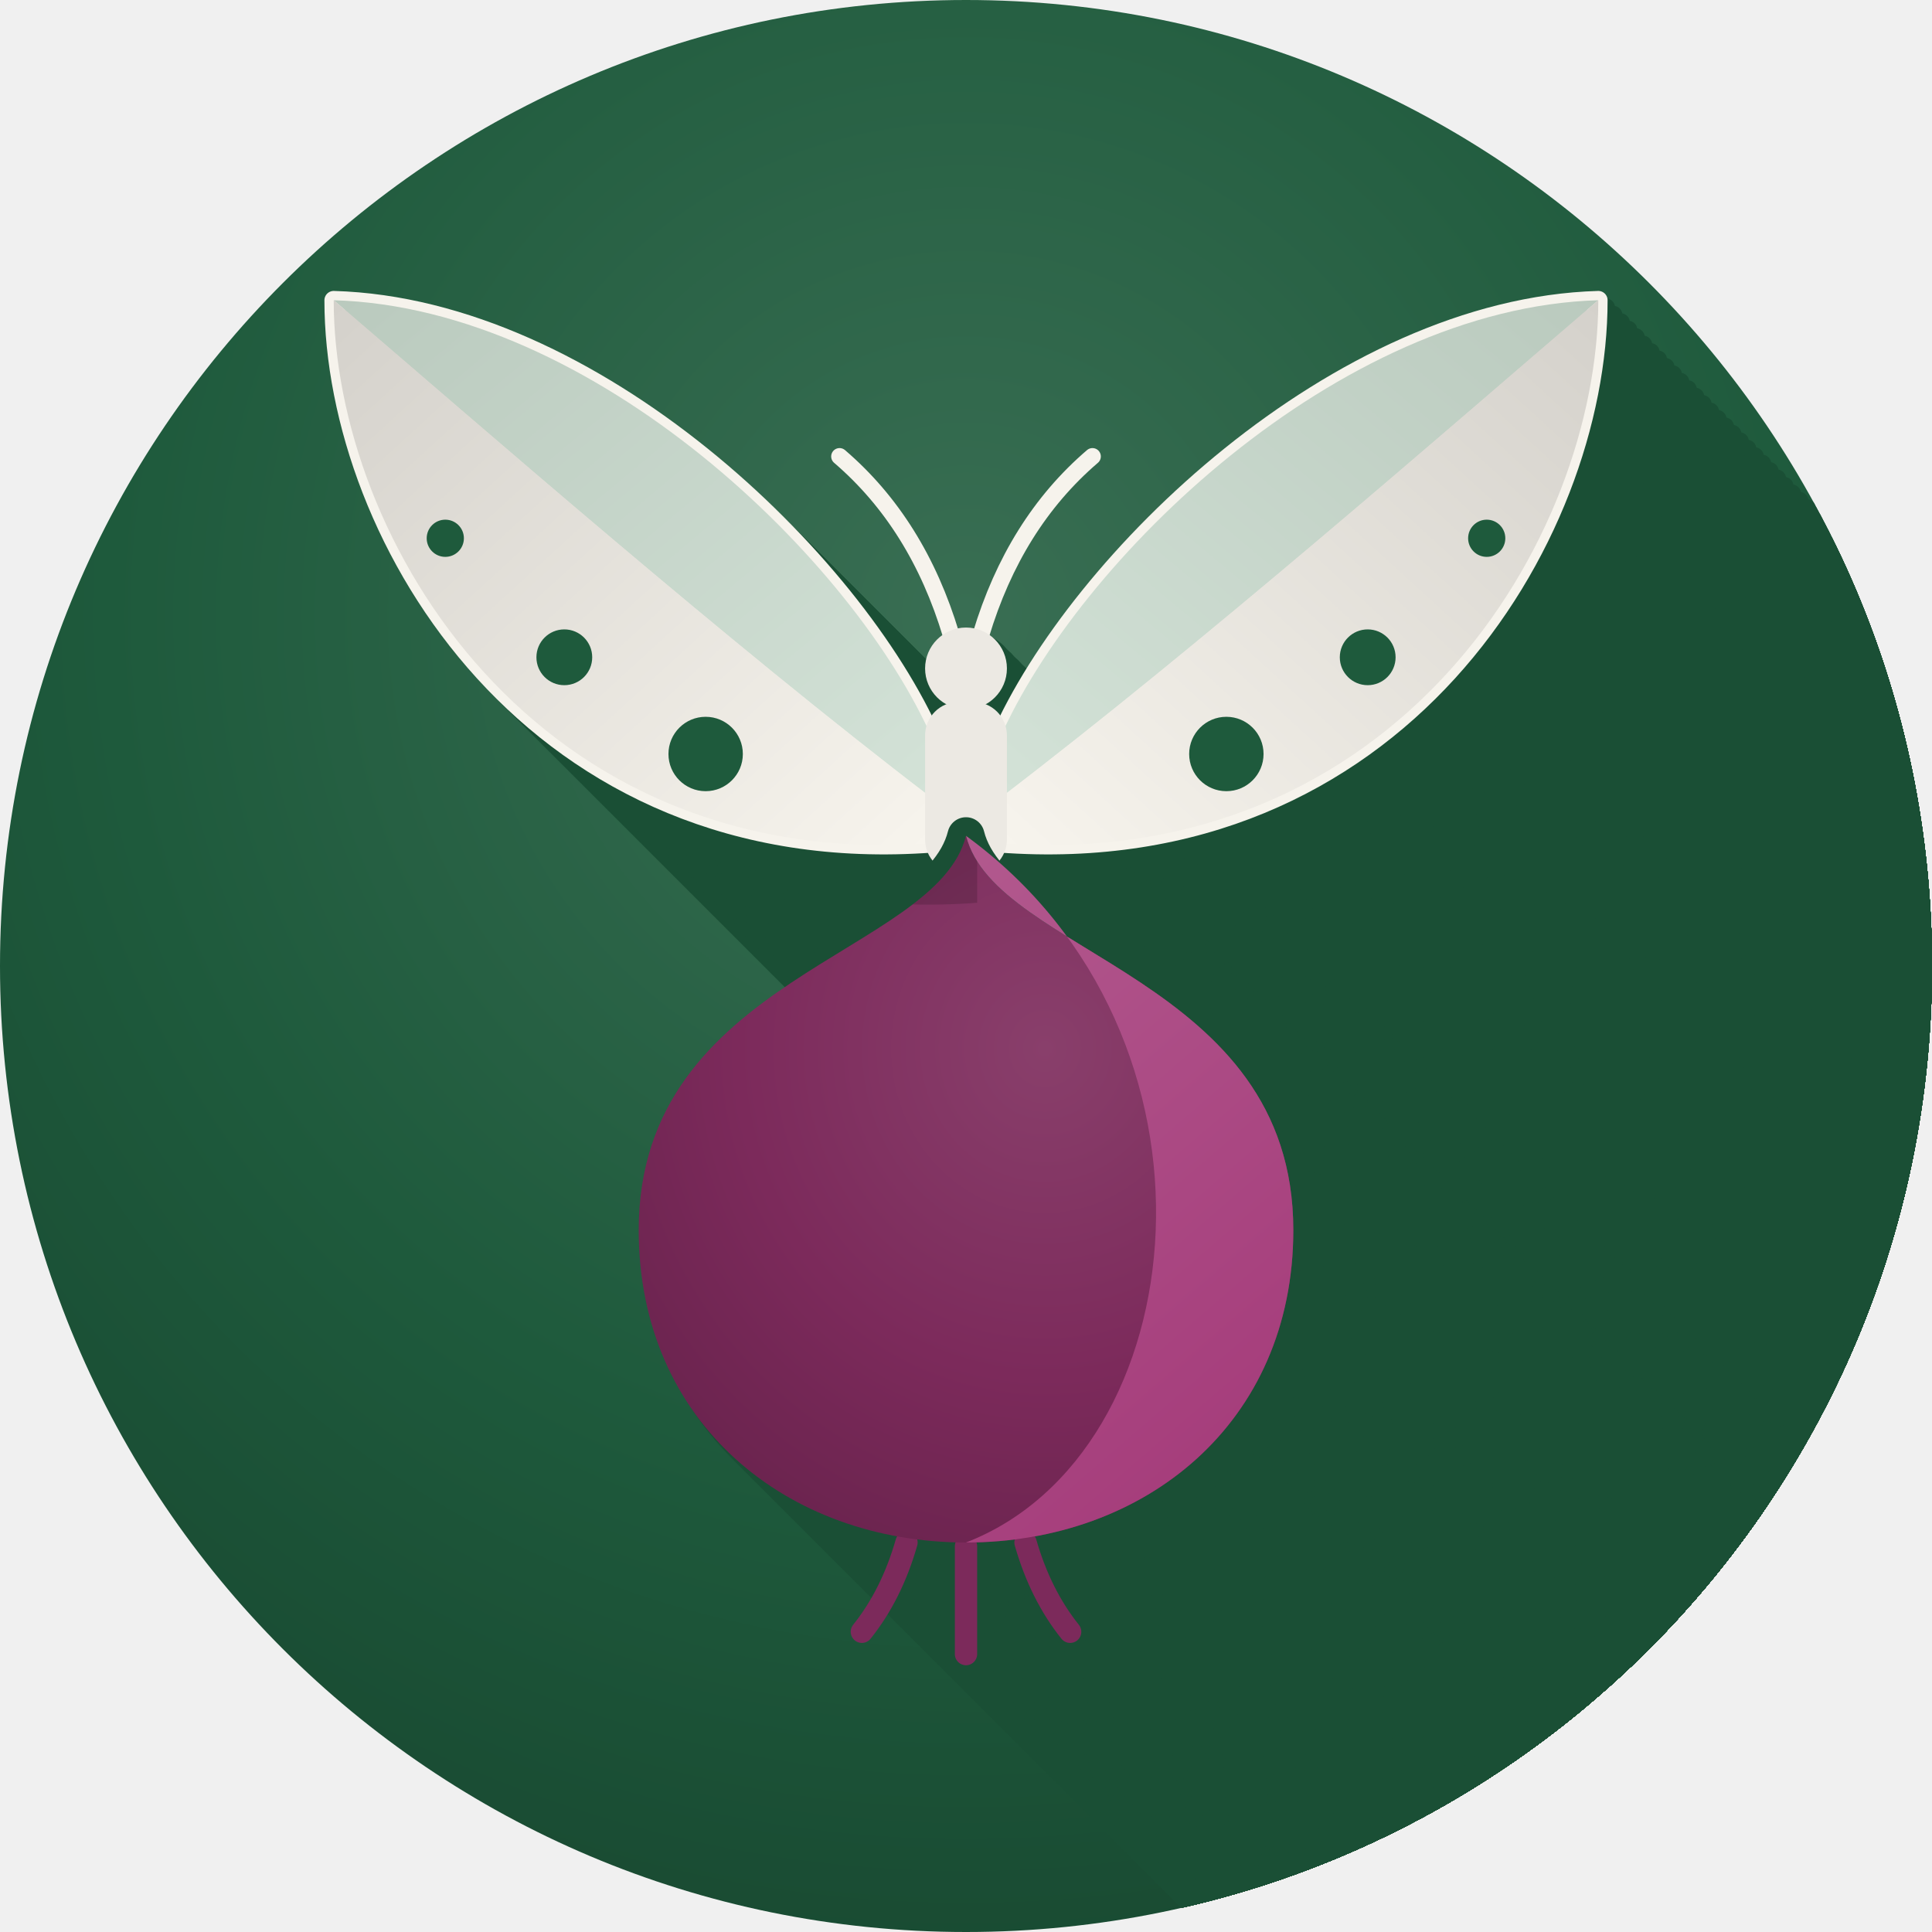
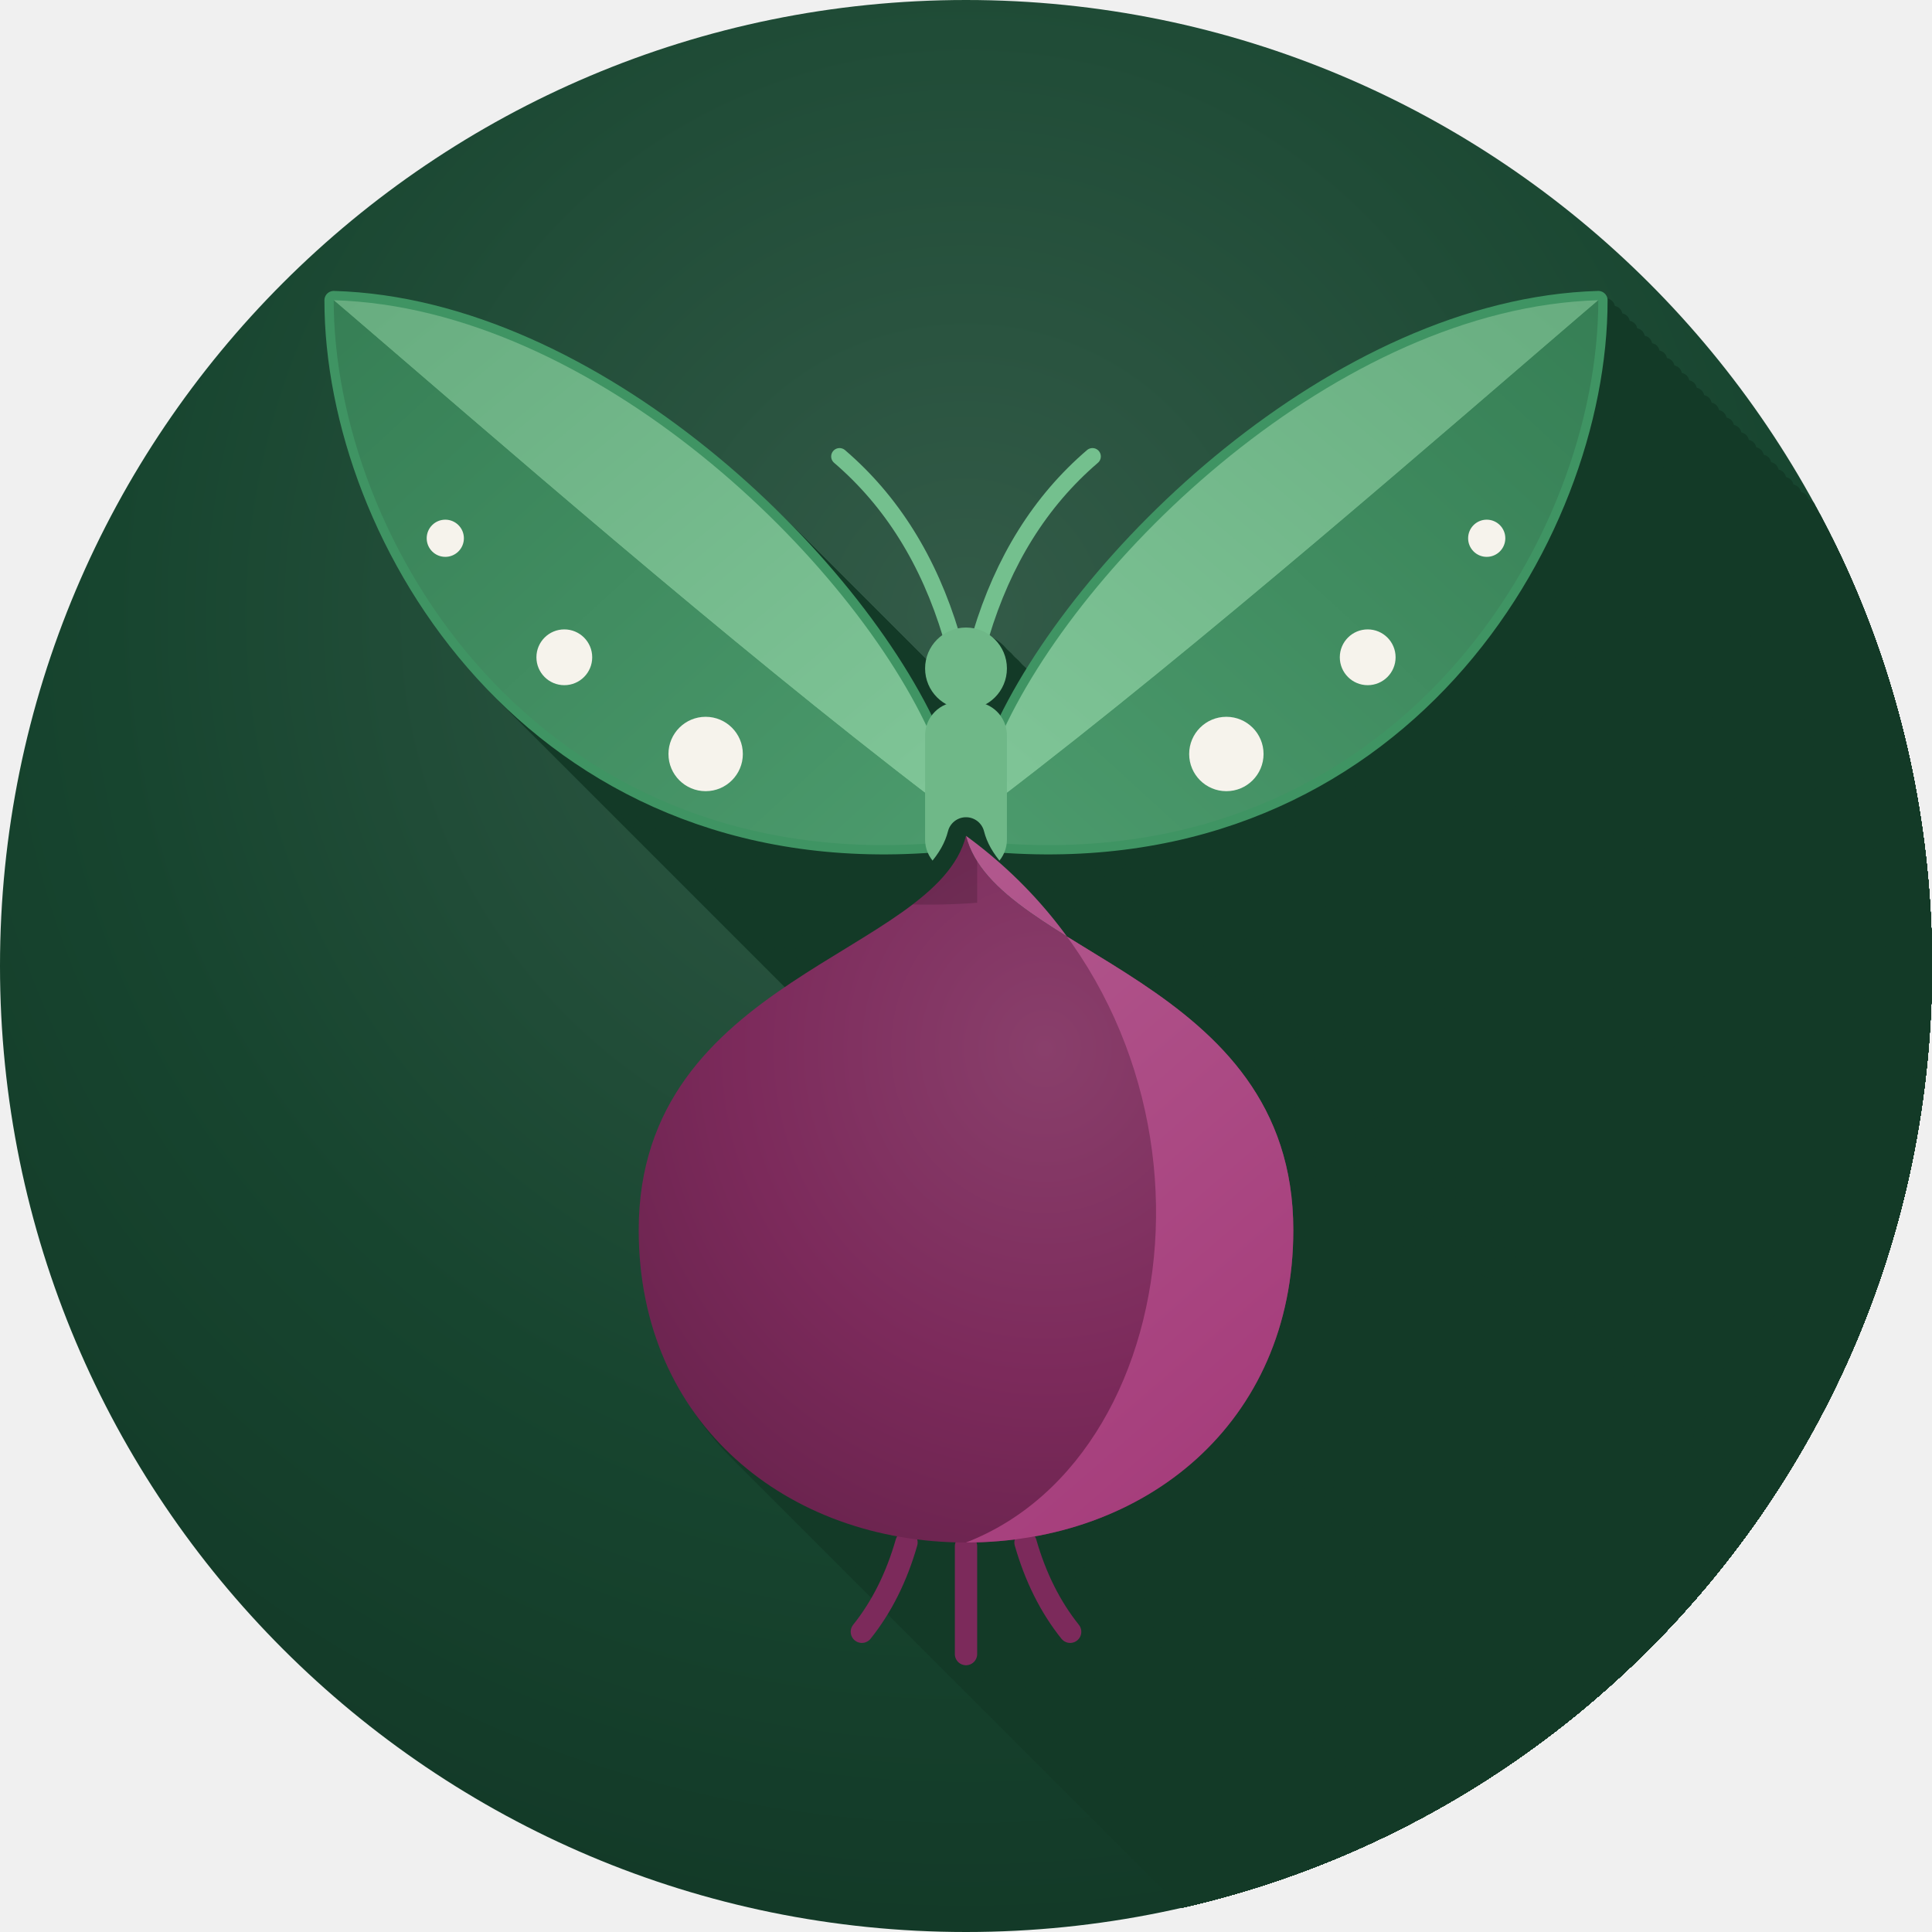
<svg xmlns="http://www.w3.org/2000/svg" viewBox="0 0 512 512" width="512" height="512">
  <defs>
    <radialGradient id="gD" cx="0.5" cy="0.32" r="0.8">
-       <stop offset="0" stop-color="#396E53" />
-       <stop offset="0.55" stop-color="#1E5A3C" />
-       <stop offset="1" stop-color="#17442E" />
+       <stop offset="0" stop-color="#335B48" />
+       <stop offset="0.55" stop-color="#17452F" />
+       <stop offset="1" stop-color="#113424" />
    </radialGradient>
  </defs>
  <circle cx="256.0" cy="256.0" r="256.0" fill="url(#gD)" />
  <defs>
    <clipPath id="cD">
      <circle cx="256.0" cy="256.0" r="256.0" />
    </clipPath>
  </defs>
  <g clip-path="url(#cD)">
    <g transform="translate(3.67 -15.06) scale(0.98567)">
      <defs>
        <linearGradient id="gWd" x1="1" y1="1" x2="0" y2="0">
-           <stop offset="0" stop-color="#F7F4ED" />
-           <stop offset="1" stop-color="#D4D1CB" />
+           <stop offset="0" stop-color="#4B9A6C" />
+           <stop offset="1" stop-color="#367F55" />
        </linearGradient>
        <linearGradient id="gWl" x1="1" y1="1" x2="0" y2="0">
-           <stop offset="0" stop-color="#D3E2D7" />
-           <stop offset="1" stop-color="#BACABE" />
+           <stop offset="0" stop-color="#7FC597" />
+           <stop offset="1" stop-color="#68AD80" />
        </linearGradient>
        <radialGradient id="gB" cx="0.62" cy="0.30" r="0.85">
          <stop offset="0" stop-color="#893F6B" />
          <stop offset="0.55" stop-color="#7C2A5B" />
          <stop offset="1" stop-color="#66224B" />
        </radialGradient>
        <linearGradient id="gBl" x1="0" y1="0" x2="0.4" y2="1">
          <stop offset="0" stop-color="#B2598E" />
          <stop offset="1" stop-color="#A63E7C" />
        </linearGradient>
        <radialGradient id="gS" cx="0.5" cy="0" r="0.6">
          <stop offset="0" stop-color="#000" stop-opacity="0.22" />
          <stop offset="1" stop-color="#000" stop-opacity="0" />
        </radialGradient>
        <radialGradient id="gH" cx="0.68" cy="0.28" r="0.35">
          <stop offset="0" stop-color="#FFF" stop-opacity="0.16" />
          <stop offset="1" stop-color="#FFF" stop-opacity="0" />
        </radialGradient>
        <clipPath id="cB">
          <path d="M 256 240 C 264 272, 344 278, 344 346 C 344 398, 304 430, 256 430 C 208 430, 168 398, 168 346 C 168 278, 248 272, 256 240 Z" />
        </clipPath>
        <g id="silW">
          <path d="M 247 214 C 226 166, 156 98, 86 96 C 86 160, 140 250, 247 242 Z" stroke-width="5" stroke-linejoin="round" />
          <g transform="translate(512 0) scale(-1 1)">
            <path d="M 247 214 C 226 166, 156 98, 86 96 C 86 160, 140 250, 247 242 Z" stroke-width="5" stroke-linejoin="round" />
          </g>
        </g>
        <g id="sil">
          <use href="#silW" />
          <rect x="245" y="204" width="22" height="46" rx="9" />
          <path d="M 256 240 C 264 272, 344 278, 344 346 C 344 398, 304 430, 256 430 C 208 430, 168 398, 168 346 C 168 278, 248 272, 256 240 Z" />
          <circle cx="256" cy="195" r="11" />
        </g>
        <mask id="mW" maskUnits="userSpaceOnUse" x="0" y="0" width="512" height="512">
          <rect width="512" height="512" fill="#fff" />
          <path d="M 256 240 C 264 272, 344 278, 344 346 C 344 398, 304 430, 256 430 C 208 430, 168 398, 168 346 C 168 278, 248 272, 256 240 Z" fill="#000" stroke="#000" stroke-width="10" stroke-linejoin="round" />
        </mask>
      </defs>
-       <g fill="#1A4F35" stroke="#1A4F35">
+       <g fill="#133A27" stroke="#133A27">
        <use href="#sil" transform="translate(2 2)" />
        <use href="#sil" transform="translate(4 4)" />
        <use href="#sil" transform="translate(6 6)" />
        <use href="#sil" transform="translate(8 8)" />
        <use href="#sil" transform="translate(10 10)" />
        <use href="#sil" transform="translate(12 12)" />
        <use href="#sil" transform="translate(14 14)" />
        <use href="#sil" transform="translate(16 16)" />
        <use href="#sil" transform="translate(18 18)" />
        <use href="#sil" transform="translate(20 20)" />
        <use href="#sil" transform="translate(22 22)" />
        <use href="#sil" transform="translate(24 24)" />
        <use href="#sil" transform="translate(26 26)" />
        <use href="#sil" transform="translate(28 28)" />
        <use href="#sil" transform="translate(30 30)" />
        <use href="#sil" transform="translate(32 32)" />
        <use href="#sil" transform="translate(34 34)" />
        <use href="#sil" transform="translate(36 36)" />
        <use href="#sil" transform="translate(38 38)" />
        <use href="#sil" transform="translate(40 40)" />
        <use href="#sil" transform="translate(42 42)" />
        <use href="#sil" transform="translate(44 44)" />
        <use href="#sil" transform="translate(46 46)" />
        <use href="#sil" transform="translate(48 48)" />
        <use href="#sil" transform="translate(50 50)" />
        <use href="#sil" transform="translate(52 52)" />
        <use href="#sil" transform="translate(54 54)" />
        <use href="#sil" transform="translate(56 56)" />
        <use href="#sil" transform="translate(58 58)" />
        <use href="#sil" transform="translate(60 60)" />
        <use href="#sil" transform="translate(62 62)" />
        <use href="#sil" transform="translate(64 64)" />
        <use href="#sil" transform="translate(66 66)" />
        <use href="#sil" transform="translate(68 68)" />
        <use href="#sil" transform="translate(70 70)" />
        <use href="#sil" transform="translate(72 72)" />
        <use href="#sil" transform="translate(74 74)" />
        <use href="#sil" transform="translate(76 76)" />
        <use href="#sil" transform="translate(78 78)" />
        <use href="#sil" transform="translate(80 80)" />
        <use href="#sil" transform="translate(82 82)" />
        <use href="#sil" transform="translate(84 84)" />
        <use href="#sil" transform="translate(86 86)" />
        <use href="#sil" transform="translate(88 88)" />
        <use href="#sil" transform="translate(90 90)" />
        <use href="#sil" transform="translate(92 92)" />
        <use href="#sil" transform="translate(94 94)" />
        <use href="#sil" transform="translate(96 96)" />
        <use href="#sil" transform="translate(98 98)" />
        <use href="#sil" transform="translate(100 100)" />
        <use href="#sil" transform="translate(102 102)" />
        <use href="#sil" transform="translate(104 104)" />
        <use href="#sil" transform="translate(106 106)" />
        <use href="#sil" transform="translate(108 108)" />
        <use href="#sil" transform="translate(110 110)" />
        <use href="#sil" transform="translate(112 112)" />
        <use href="#sil" transform="translate(114 114)" />
        <use href="#sil" transform="translate(116 116)" />
        <use href="#sil" transform="translate(118 118)" />
        <use href="#sil" transform="translate(120 120)" />
        <use href="#sil" transform="translate(122 122)" />
        <use href="#sil" transform="translate(124 124)" />
        <use href="#sil" transform="translate(126 126)" />
        <use href="#sil" transform="translate(128 128)" />
        <use href="#sil" transform="translate(130 130)" />
        <use href="#sil" transform="translate(132 132)" />
        <use href="#sil" transform="translate(134 134)" />
        <use href="#sil" transform="translate(136 136)" />
        <use href="#sil" transform="translate(138 138)" />
        <use href="#sil" transform="translate(140 140)" />
        <use href="#sil" transform="translate(142 142)" />
        <use href="#sil" transform="translate(144 144)" />
        <use href="#sil" transform="translate(146 146)" />
        <use href="#sil" transform="translate(148 148)" />
        <use href="#sil" transform="translate(150 150)" />
        <use href="#sil" transform="translate(152 152)" />
        <use href="#sil" transform="translate(154 154)" />
        <use href="#sil" transform="translate(156 156)" />
        <use href="#sil" transform="translate(158 158)" />
        <use href="#sil" transform="translate(160 160)" />
        <use href="#sil" transform="translate(162 162)" />
        <use href="#sil" transform="translate(164 164)" />
        <use href="#sil" transform="translate(166 166)" />
        <use href="#sil" transform="translate(168 168)" />
        <use href="#sil" transform="translate(170 170)" />
        <use href="#sil" transform="translate(172 172)" />
        <use href="#sil" transform="translate(174 174)" />
        <use href="#sil" transform="translate(176 176)" />
        <use href="#sil" transform="translate(178 178)" />
        <use href="#sil" transform="translate(180 180)" />
        <use href="#sil" transform="translate(182 182)" />
        <use href="#sil" transform="translate(184 184)" />
        <use href="#sil" transform="translate(186 186)" />
        <use href="#sil" transform="translate(188 188)" />
        <use href="#sil" transform="translate(190 190)" />
        <use href="#sil" transform="translate(192 192)" />
        <use href="#sil" transform="translate(194 194)" />
        <use href="#sil" transform="translate(196 196)" />
        <use href="#sil" transform="translate(198 198)" />
        <use href="#sil" transform="translate(200 200)" />
        <use href="#sil" transform="translate(202 202)" />
        <use href="#sil" transform="translate(204 204)" />
        <use href="#sil" transform="translate(206 206)" />
        <use href="#sil" transform="translate(208 208)" />
        <use href="#sil" transform="translate(210 210)" />
        <use href="#sil" transform="translate(212 212)" />
        <use href="#sil" transform="translate(214 214)" />
        <use href="#sil" transform="translate(216 216)" />
        <use href="#sil" transform="translate(218 218)" />
        <use href="#sil" transform="translate(220 220)" />
        <use href="#sil" transform="translate(222 222)" />
        <use href="#sil" transform="translate(224 224)" />
        <use href="#sil" transform="translate(226 226)" />
        <use href="#sil" transform="translate(228 228)" />
        <use href="#sil" transform="translate(230 230)" />
        <use href="#sil" transform="translate(232 232)" />
        <use href="#sil" transform="translate(234 234)" />
        <use href="#sil" transform="translate(236 236)" />
        <use href="#sil" transform="translate(238 238)" />
        <use href="#sil" transform="translate(240 240)" />
        <use href="#sil" transform="translate(242 242)" />
        <use href="#sil" transform="translate(244 244)" />
        <use href="#sil" transform="translate(246 246)" />
        <use href="#sil" transform="translate(248 248)" />
        <use href="#sil" transform="translate(250 250)" />
        <use href="#sil" transform="translate(252 252)" />
        <use href="#sil" transform="translate(254 254)" />
        <use href="#sil" transform="translate(256 256)" />
        <use href="#sil" transform="translate(258 258)" />
        <use href="#sil" transform="translate(260 260)" />
        <use href="#sil" transform="translate(262 262)" />
        <use href="#sil" transform="translate(264 264)" />
        <use href="#sil" transform="translate(266 266)" />
        <use href="#sil" transform="translate(268 268)" />
        <use href="#sil" transform="translate(270 270)" />
        <use href="#sil" transform="translate(272 272)" />
        <use href="#sil" transform="translate(274 274)" />
        <use href="#sil" transform="translate(276 276)" />
        <use href="#sil" transform="translate(278 278)" />
        <use href="#sil" transform="translate(280 280)" />
        <use href="#sil" transform="translate(282 282)" />
        <use href="#sil" transform="translate(284 284)" />
        <use href="#sil" transform="translate(286 286)" />
        <use href="#sil" transform="translate(288 288)" />
        <use href="#sil" transform="translate(290 290)" />
        <use href="#sil" transform="translate(292 292)" />
        <use href="#sil" transform="translate(294 294)" />
        <use href="#sil" transform="translate(296 296)" />
        <use href="#sil" transform="translate(298 298)" />
        <use href="#sil" transform="translate(300 300)" />
        <use href="#sil" transform="translate(302 302)" />
        <use href="#sil" transform="translate(304 304)" />
        <use href="#sil" transform="translate(306 306)" />
        <use href="#sil" transform="translate(308 308)" />
        <use href="#sil" transform="translate(310 310)" />
        <use href="#sil" transform="translate(312 312)" />
        <use href="#sil" transform="translate(314 314)" />
        <use href="#sil" transform="translate(316 316)" />
        <use href="#sil" transform="translate(318 318)" />
        <use href="#sil" transform="translate(320 320)" />
        <use href="#sil" transform="translate(322 322)" />
        <use href="#sil" transform="translate(324 324)" />
        <use href="#sil" transform="translate(326 326)" />
        <use href="#sil" transform="translate(328 328)" />
        <use href="#sil" transform="translate(330 330)" />
        <use href="#sil" transform="translate(332 332)" />
        <use href="#sil" transform="translate(334 334)" />
        <use href="#sil" transform="translate(336 336)" />
        <use href="#sil" transform="translate(338 338)" />
        <use href="#sil" transform="translate(340 340)" />
        <use href="#sil" transform="translate(342 342)" />
        <use href="#sil" transform="translate(344 344)" />
        <use href="#sil" transform="translate(346 346)" />
        <use href="#sil" transform="translate(348 348)" />
        <use href="#sil" transform="translate(350 350)" />
        <use href="#sil" transform="translate(352 352)" />
        <use href="#sil" transform="translate(354 354)" />
        <use href="#sil" transform="translate(356 356)" />
        <use href="#sil" transform="translate(358 358)" />
        <use href="#sil" transform="translate(360 360)" />
        <use href="#sil" transform="translate(362 362)" />
        <use href="#sil" transform="translate(364 364)" />
        <use href="#sil" transform="translate(366 366)" />
        <use href="#sil" transform="translate(368 368)" />
        <use href="#sil" transform="translate(370 370)" />
        <use href="#sil" transform="translate(372 372)" />
        <use href="#sil" transform="translate(374 374)" />
        <use href="#sil" transform="translate(376 376)" />
        <use href="#sil" transform="translate(378 378)" />
        <use href="#sil" transform="translate(380 380)" />
        <use href="#sil" transform="translate(382 382)" />
        <use href="#sil" transform="translate(384 384)" />
        <use href="#sil" transform="translate(386 386)" />
        <use href="#sil" transform="translate(388 388)" />
        <use href="#sil" transform="translate(390 390)" />
        <use href="#sil" transform="translate(392 392)" />
        <use href="#sil" transform="translate(394 394)" />
        <use href="#sil" transform="translate(396 396)" />
        <use href="#sil" transform="translate(398 398)" />
        <use href="#sil" transform="translate(400 400)" />
        <use href="#sil" transform="translate(402 402)" />
        <use href="#sil" transform="translate(404 404)" />
        <use href="#sil" transform="translate(406 406)" />
        <use href="#sil" transform="translate(408 408)" />
        <use href="#sil" transform="translate(410 410)" />
        <use href="#sil" transform="translate(412 412)" />
        <use href="#sil" transform="translate(414 414)" />
        <use href="#sil" transform="translate(416 416)" />
        <use href="#sil" transform="translate(418 418)" />
        <use href="#sil" transform="translate(420 420)" />
        <use href="#sil" transform="translate(422 422)" />
        <use href="#sil" transform="translate(424 424)" />
        <use href="#sil" transform="translate(426 426)" />
        <use href="#sil" transform="translate(428 428)" />
        <use href="#sil" transform="translate(430 430)" />
        <use href="#sil" transform="translate(432 432)" />
        <use href="#sil" transform="translate(434 434)" />
        <use href="#sil" transform="translate(436 436)" />
        <use href="#sil" transform="translate(438 438)" />
        <use href="#sil" transform="translate(440 440)" />
        <use href="#sil" transform="translate(442 442)" />
        <use href="#sil" transform="translate(444 444)" />
        <use href="#sil" transform="translate(446 446)" />
        <use href="#sil" transform="translate(448 448)" />
        <use href="#sil" transform="translate(450 450)" />
        <use href="#sil" transform="translate(452 452)" />
        <use href="#sil" transform="translate(454 454)" />
        <use href="#sil" transform="translate(456 456)" />
        <use href="#sil" transform="translate(458 458)" />
        <use href="#sil" transform="translate(460 460)" />
        <use href="#sil" transform="translate(462 462)" />
        <use href="#sil" transform="translate(464 464)" />
        <use href="#sil" transform="translate(466 466)" />
        <use href="#sil" transform="translate(468 468)" />
        <use href="#sil" transform="translate(470 470)" />
        <use href="#sil" transform="translate(472 472)" />
        <use href="#sil" transform="translate(474 474)" />
        <use href="#sil" transform="translate(476 476)" />
        <use href="#sil" transform="translate(478 478)" />
        <use href="#sil" transform="translate(480 480)" />
        <use href="#sil" transform="translate(482 482)" />
        <use href="#sil" transform="translate(484 484)" />
        <use href="#sil" transform="translate(486 486)" />
        <use href="#sil" transform="translate(488 488)" />
        <use href="#sil" transform="translate(490 490)" />
        <use href="#sil" transform="translate(492 492)" />
        <use href="#sil" transform="translate(494 494)" />
        <use href="#sil" transform="translate(496 496)" />
        <use href="#sil" transform="translate(498 498)" />
        <use href="#sil" transform="translate(500 500)" />
        <use href="#sil" transform="translate(502 502)" />
        <use href="#sil" transform="translate(504 504)" />
        <use href="#sil" transform="translate(506 506)" />
        <use href="#sil" transform="translate(508 508)" />
        <use href="#sil" transform="translate(510 510)" />
        <use href="#sil" transform="translate(512 512)" />
        <use href="#sil" transform="translate(514 514)" />
        <use href="#sil" transform="translate(516 516)" />
        <use href="#sil" transform="translate(518 518)" />
        <use href="#sil" transform="translate(520 520)" />
        <use href="#sil" transform="translate(522 522)" />
        <use href="#sil" transform="translate(524 524)" />
        <use href="#sil" transform="translate(526 526)" />
        <use href="#sil" transform="translate(528 528)" />
        <use href="#sil" transform="translate(530 530)" />
        <use href="#sil" transform="translate(532 532)" />
        <use href="#sil" transform="translate(534 534)" />
        <use href="#sil" transform="translate(536 536)" />
        <use href="#sil" transform="translate(538 538)" />
        <use href="#sil" transform="translate(540 540)" />
        <use href="#sil" transform="translate(542 542)" />
        <use href="#sil" transform="translate(544 544)" />
        <use href="#sil" transform="translate(546 546)" />
        <use href="#sil" transform="translate(548 548)" />
        <use href="#sil" transform="translate(550 550)" />
        <use href="#sil" transform="translate(552 552)" />
        <use href="#sil" transform="translate(554 554)" />
        <use href="#sil" transform="translate(556 556)" />
        <use href="#sil" transform="translate(558 558)" />
        <use href="#sil" transform="translate(560 560)" />
        <use href="#sil" transform="translate(562 562)" />
        <use href="#sil" transform="translate(564 564)" />
        <use href="#sil" transform="translate(566 566)" />
        <use href="#sil" transform="translate(568 568)" />
        <use href="#sil" transform="translate(570 570)" />
        <use href="#sil" transform="translate(572 572)" />
        <use href="#sil" transform="translate(574 574)" />
        <use href="#sil" transform="translate(576 576)" />
        <use href="#sil" transform="translate(578 578)" />
        <use href="#sil" transform="translate(580 580)" />
        <use href="#sil" transform="translate(582 582)" />
        <use href="#sil" transform="translate(584 584)" />
        <use href="#sil" transform="translate(586 586)" />
        <use href="#sil" transform="translate(588 588)" />
        <use href="#sil" transform="translate(590 590)" />
        <use href="#sil" transform="translate(592 592)" />
        <use href="#sil" transform="translate(594 594)" />
        <use href="#sil" transform="translate(596 596)" />
        <use href="#sil" transform="translate(598 598)" />
        <use href="#sil" transform="translate(600 600)" />
        <use href="#sil" transform="translate(602 602)" />
        <use href="#sil" transform="translate(604 604)" />
        <use href="#sil" transform="translate(606 606)" />
        <use href="#sil" transform="translate(608 608)" />
        <use href="#sil" transform="translate(610 610)" />
        <use href="#sil" transform="translate(612 612)" />
        <use href="#sil" transform="translate(614 614)" />
        <use href="#sil" transform="translate(616 616)" />
        <use href="#sil" transform="translate(618 618)" />
        <use href="#sil" transform="translate(620 620)" />
        <use href="#sil" transform="translate(622 622)" />
        <use href="#sil" transform="translate(624 624)" />
        <use href="#sil" transform="translate(626 626)" />
        <use href="#sil" transform="translate(628 628)" />
        <use href="#sil" transform="translate(630 630)" />
        <use href="#sil" transform="translate(632 632)" />
        <use href="#sil" transform="translate(634 634)" />
        <use href="#sil" transform="translate(636 636)" />
        <use href="#sil" transform="translate(638 638)" />
        <use href="#sil" transform="translate(640 640)" />
        <use href="#sil" transform="translate(642 642)" />
        <use href="#sil" transform="translate(644 644)" />
        <use href="#sil" transform="translate(646 646)" />
        <use href="#sil" transform="translate(648 648)" />
        <use href="#sil" transform="translate(650 650)" />
        <use href="#sil" transform="translate(652 652)" />
        <use href="#sil" transform="translate(654 654)" />
        <use href="#sil" transform="translate(656 656)" />
        <use href="#sil" transform="translate(658 658)" />
        <use href="#sil" transform="translate(660 660)" />
        <use href="#sil" transform="translate(662 662)" />
        <use href="#sil" transform="translate(664 664)" />
        <use href="#sil" transform="translate(666 666)" />
        <use href="#sil" transform="translate(668 668)" />
        <use href="#sil" transform="translate(670 670)" />
        <use href="#sil" transform="translate(672 672)" />
        <use href="#sil" transform="translate(674 674)" />
        <use href="#sil" transform="translate(676 676)" />
        <use href="#sil" transform="translate(678 678)" />
        <use href="#sil" transform="translate(680 680)" />
        <use href="#sil" transform="translate(682 682)" />
        <use href="#sil" transform="translate(684 684)" />
        <use href="#sil" transform="translate(686 686)" />
        <use href="#sil" transform="translate(688 688)" />
        <use href="#sil" transform="translate(690 690)" />
        <use href="#sil" transform="translate(692 692)" />
        <use href="#sil" transform="translate(694 694)" />
        <use href="#sil" transform="translate(696 696)" />
        <use href="#sil" transform="translate(698 698)" />
      </g>
      <g mask="url(#mW)">
-         <path d="M 247 214 C 226 166, 156 98, 86 96 C 86 160, 140 250, 247 242 Z" fill="url(#gWd)" stroke="#F6F3EC" stroke-width="5" stroke-linejoin="round" />
+         <path d="M 247 214 C 226 166, 156 98, 86 96 C 86 160, 140 250, 247 242 Z" fill="url(#gWd)" stroke="#3F9463" stroke-width="5" stroke-linejoin="round" />
        <path d="M 247 214 C 226 166, 156 98, 86 96 C 128 132, 192 188, 247 230 Z" fill="url(#gWl)" />
        <path d="M 86 96 C 86 160, 140 250, 247 242 L 247 230 C 192 188, 128 132, 86 96 Z" fill="url(#gWd)" />
-         <circle cx="186" cy="218" r="10" fill="#1E5A3C" />
-         <circle cx="148" cy="192" r="7.5" fill="#1E5A3C" />
-         <circle cx="116" cy="160" r="5" fill="#1E5A3C" />
-         <path d="M 252 186 C 246 166, 236 150, 222 138" stroke="#F6F3EC" stroke-width="4.5" stroke-linecap="round" fill="none" />
+         <circle cx="186" cy="218" r="10" fill="#F6F3EC" />
+         <circle cx="148" cy="192" r="7.5" fill="#F6F3EC" />
+         <circle cx="116" cy="160" r="5" fill="#F6F3EC" />
+         <path d="M 252 186 C 246 166, 236 150, 222 138" stroke="#74C08E" stroke-width="4.5" stroke-linecap="round" fill="none" />
        <g transform="translate(512 0) scale(-1 1)">
-           <path d="M 247 214 C 226 166, 156 98, 86 96 C 86 160, 140 250, 247 242 Z" fill="url(#gWd)" stroke="#F6F3EC" stroke-width="5" stroke-linejoin="round" />
+           <path d="M 247 214 C 226 166, 156 98, 86 96 C 86 160, 140 250, 247 242 Z" fill="url(#gWd)" stroke="#3F9463" stroke-width="5" stroke-linejoin="round" />
          <path d="M 247 214 C 226 166, 156 98, 86 96 C 128 132, 192 188, 247 230 Z" fill="url(#gWl)" />
          <path d="M 86 96 C 86 160, 140 250, 247 242 L 247 230 C 192 188, 128 132, 86 96 Z" fill="url(#gWd)" />
-           <circle cx="186" cy="218" r="10" fill="#1E5A3C" />
-           <circle cx="148" cy="192" r="7.5" fill="#1E5A3C" />
-           <circle cx="116" cy="160" r="5" fill="#1E5A3C" />
-           <path d="M 252 186 C 246 166, 236 150, 222 138" stroke="#F6F3EC" stroke-width="4.5" stroke-linecap="round" fill="none" />
+           <circle cx="186" cy="218" r="10" fill="#F6F3EC" />
+           <circle cx="148" cy="192" r="7.5" fill="#F6F3EC" />
+           <circle cx="116" cy="160" r="5" fill="#F6F3EC" />
+           <path d="M 252 186 C 246 166, 236 150, 222 138" stroke="#74C08E" stroke-width="4.5" stroke-linecap="round" fill="none" />
        </g>
-         <rect fill="#ECE9E3" x="245" y="204" width="22" height="46" rx="9" />
+         <rect fill="#6FB888" x="245" y="204" width="22" height="46" rx="9" />
      </g>
      <path d="M 240 430 Q 236 444, 228 454 M 256 431 L 256 460 M 272 430 Q 276 444, 284 454" stroke="#7C2A5B" stroke-width="6" stroke-linecap="round" fill="none" />
      <path d="M 256 240 C 264 272, 344 278, 344 346 C 344 398, 304 430, 256 430 C 208 430, 168 398, 168 346 C 168 278, 248 272, 256 240 Z" fill="url(#gB)" />
      <path d="M 256 240 C 264 272, 344 278, 344 346 C 344 398, 304 430, 256 430 C 318 406, 330 294, 256 240 Z" fill="url(#gBl)" />
      <g clip-path="url(#cB)">
        <use href="#silW" transform="translate(12 16)" fill="#000" fill-opacity="0.16" />
      </g>
-       <circle cx="256" cy="195" r="11" fill="#ECE9E3" />
+       <circle cx="256" cy="195" r="11" fill="#6FB888" />
    </g>
  </g>
</svg>
